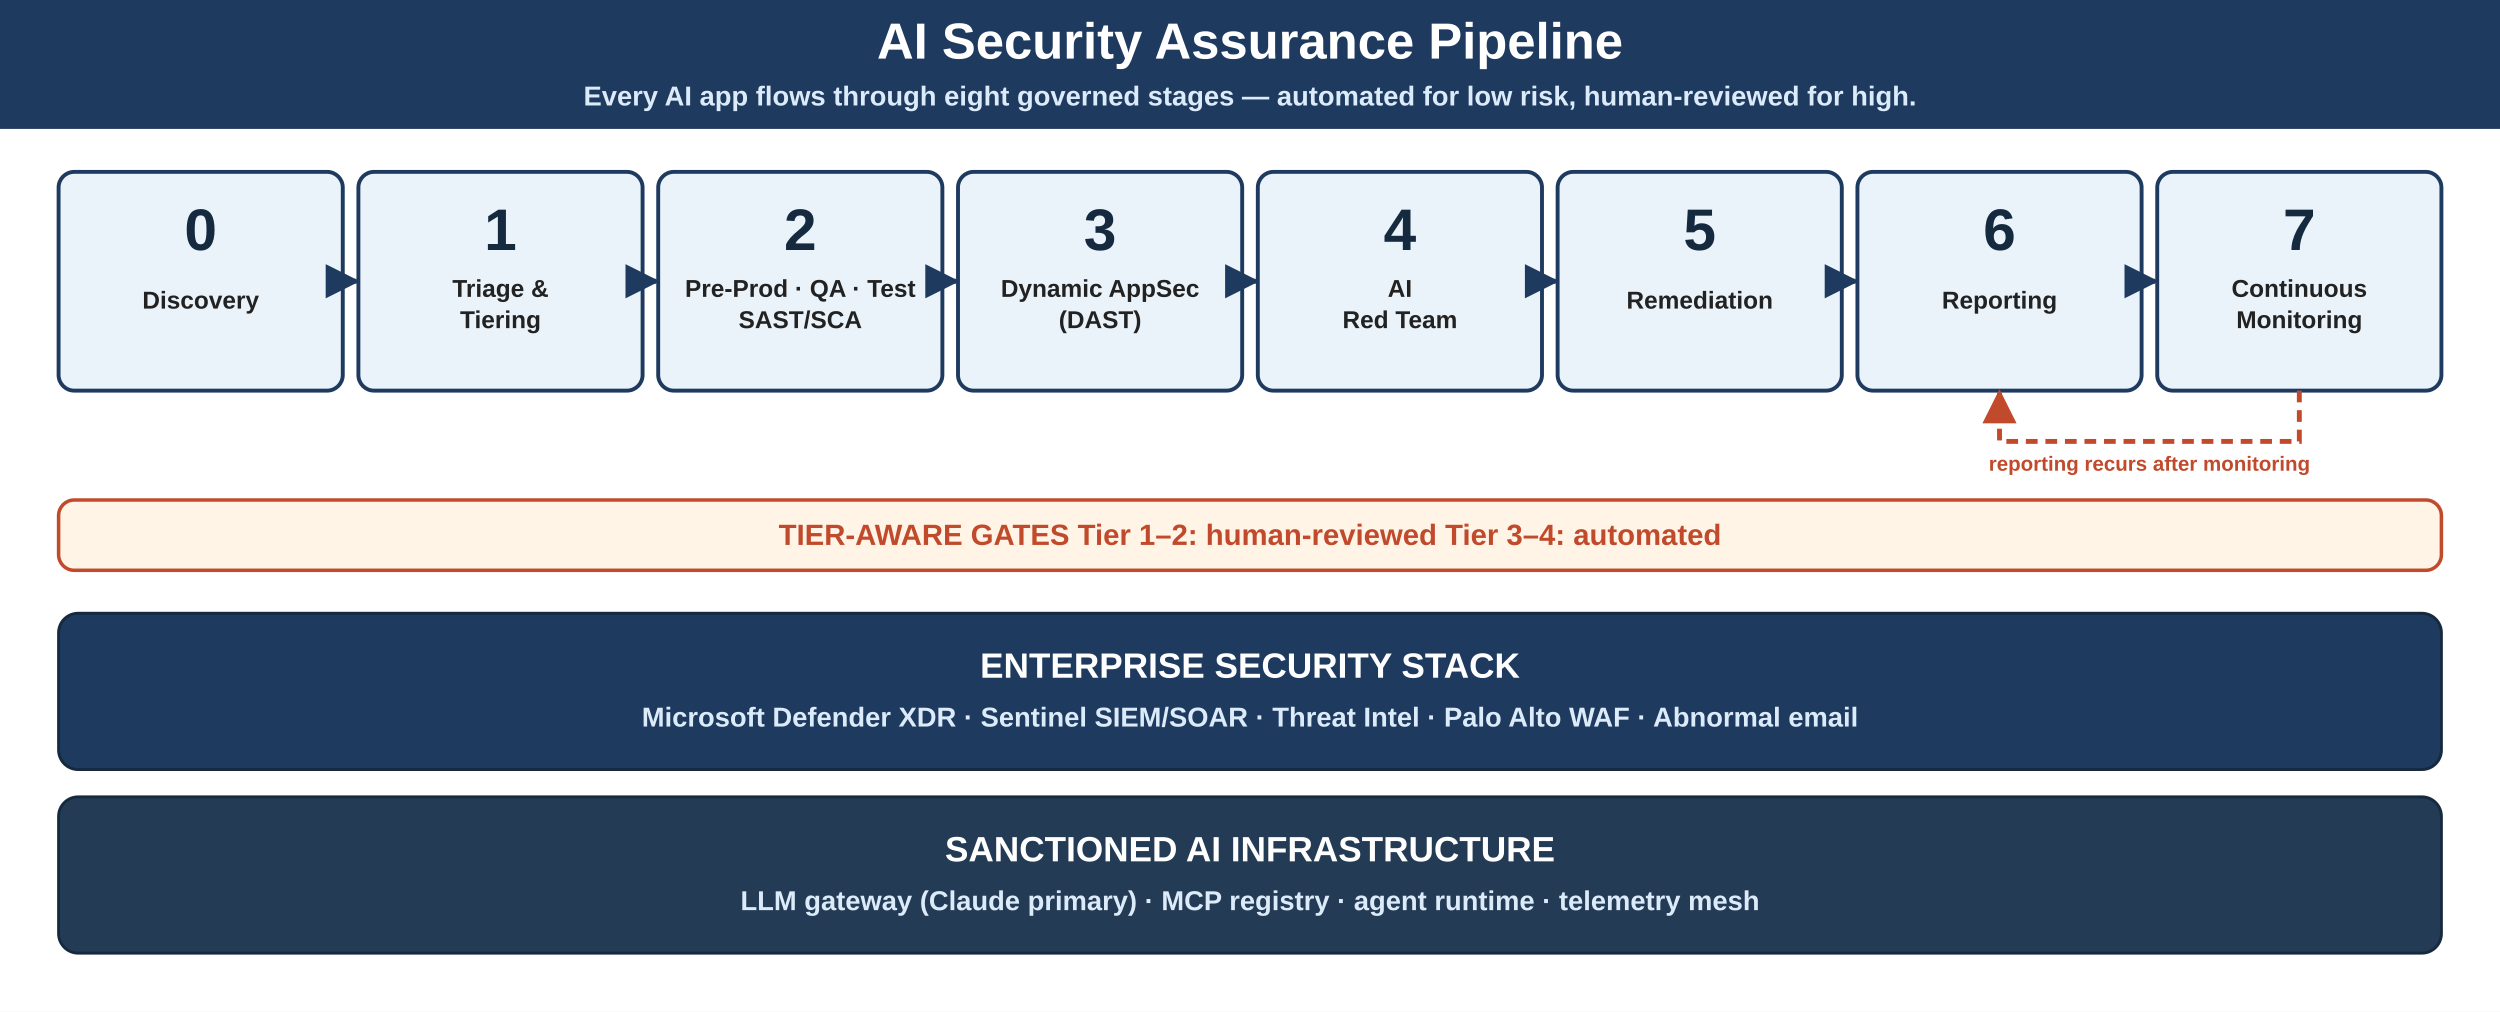
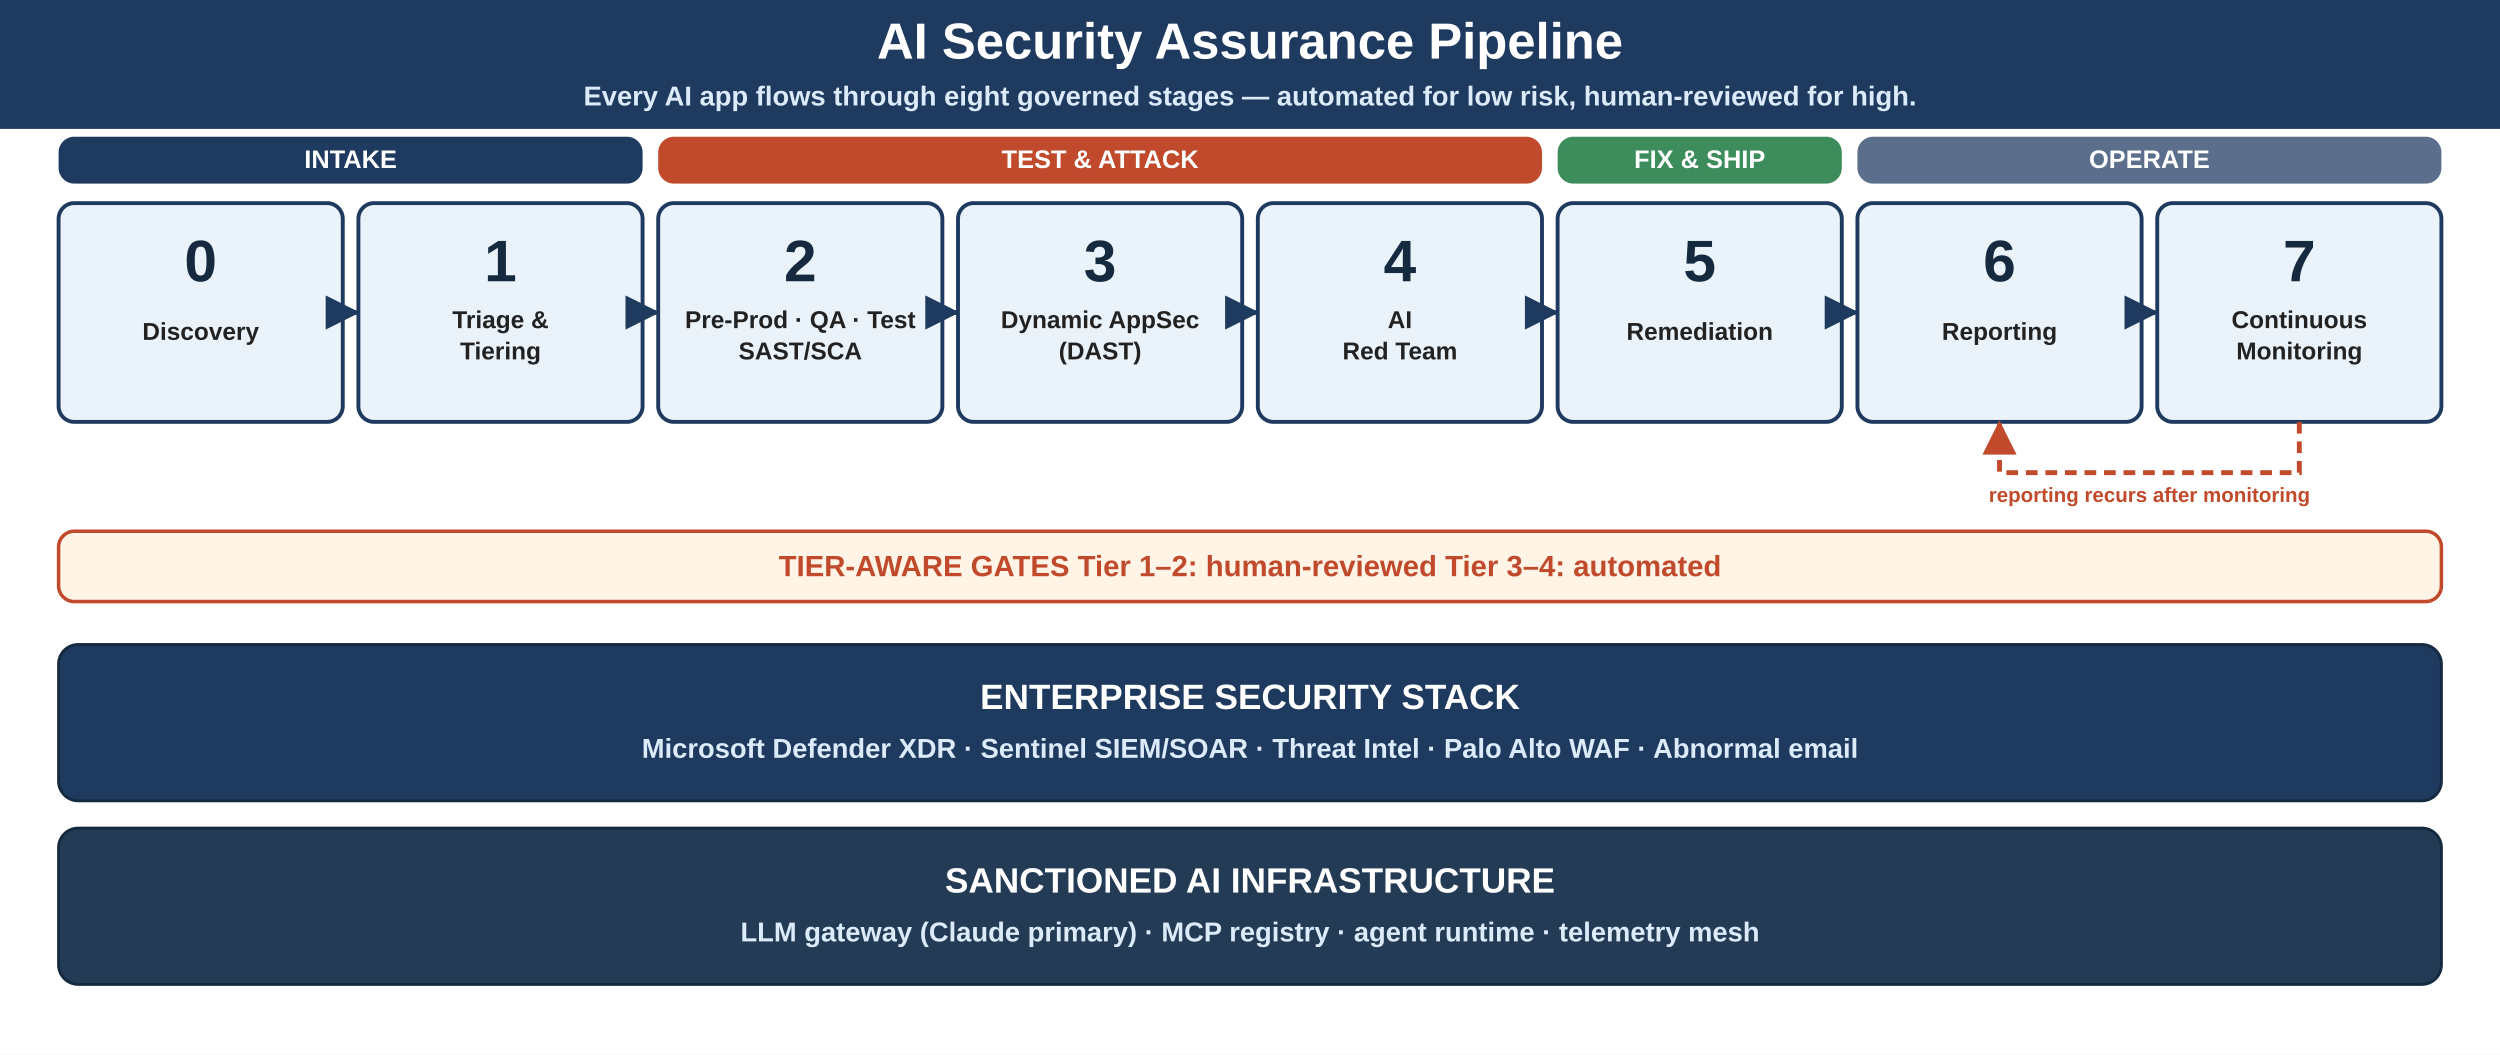
- <svg xmlns="http://www.w3.org/2000/svg" width="1280" height="518" viewBox="0 0 1280 518" font-family="Arial, Helvetica, sans-serif">
+ <svg xmlns="http://www.w3.org/2000/svg" width="1280" height="540" viewBox="0 0 1280 540" font-family="Arial, Helvetica, sans-serif">
  <defs>
    <marker id="arr" viewBox="0 0 10 10" refX="9" refY="5" markerWidth="7" markerHeight="7" orient="auto-start-reverse">
      <path d="M 0 0 L 10 5 L 0 10 z" fill="#1F3A5F" />
    </marker>
    <marker id="arrL" viewBox="0 0 10 10" refX="9" refY="5" markerWidth="7" markerHeight="7" orient="auto-start-reverse">
      <path d="M 0 0 L 10 5 L 0 10 z" fill="#8A95A8" />
    </marker>
    <marker id="arrA" viewBox="0 0 10 10" refX="9" refY="5" markerWidth="7" markerHeight="7" orient="auto-start-reverse">
      <path d="M 0 0 L 10 5 L 0 10 z" fill="#C04A2B" />
    </marker>
  </defs>
-   <rect x="0" y="0" width="1280" height="518" fill="#FFFFFF" stroke="#FFFFFF" stroke-width="0" rx="0" ry="0" />
+   <rect x="0" y="0" width="1280" height="540" fill="#FFFFFF" stroke="#FFFFFF" stroke-width="0" rx="0" ry="0" />
  <rect x="0" y="0" width="1280" height="66" fill="#1F3A5F" stroke="#1F3A5F" stroke-width="0" rx="0" ry="0" />
  <text x="640.0" y="30" font-size="26" fill="#FFFFFF" text-anchor="middle" font-weight="bold">AI Security Assurance Pipeline</text>
  <text x="640.0" y="54" font-size="14" fill="#DCEBFA" text-anchor="middle" font-weight="bold">Every AI app flows through eight governed stages — automated for low risk, human-reviewed for high.</text>
-   <rect x="30.0" y="88" width="145.5" height="112" fill="#EAF3FA" stroke="#1F3A5F" stroke-width="2" rx="8" ry="8" />
-   <text x="102.75" y="128" font-size="30" fill="#15293F" text-anchor="middle" font-weight="bold">0</text>
-   <text x="102.75" y="158" font-size="12.5" fill="#222222" text-anchor="middle" font-weight="bold">Discovery</text>
-   <line x1="176.5" y1="144.0" x2="182.5" y2="144.0" stroke="#1F3A5F" stroke-width="2.5" marker-end="url(#arr)" />
-   <rect x="183.5" y="88" width="145.5" height="112" fill="#EAF3FA" stroke="#1F3A5F" stroke-width="2" rx="8" ry="8" />
-   <text x="256.25" y="128" font-size="30" fill="#15293F" text-anchor="middle" font-weight="bold">1</text>
-   <text x="256.25" y="152" font-size="12.5" fill="#222222" text-anchor="middle" font-weight="bold">Triage &amp;</text>
-   <text x="256.25" y="168" font-size="12.5" fill="#222222" text-anchor="middle" font-weight="bold">Tiering</text>
-   <line x1="330.0" y1="144.0" x2="336.0" y2="144.0" stroke="#1F3A5F" stroke-width="2.5" marker-end="url(#arr)" />
-   <rect x="337.0" y="88" width="145.5" height="112" fill="#EAF3FA" stroke="#1F3A5F" stroke-width="2" rx="8" ry="8" />
-   <text x="409.75" y="128" font-size="30" fill="#15293F" text-anchor="middle" font-weight="bold">2</text>
-   <text x="409.75" y="152" font-size="12.5" fill="#222222" text-anchor="middle" font-weight="bold">Pre-Prod · QA · Test</text>
-   <text x="409.75" y="168" font-size="12.5" fill="#222222" text-anchor="middle" font-weight="bold">SAST/SCA</text>
-   <line x1="483.5" y1="144.0" x2="489.5" y2="144.0" stroke="#1F3A5F" stroke-width="2.5" marker-end="url(#arr)" />
-   <rect x="490.5" y="88" width="145.5" height="112" fill="#EAF3FA" stroke="#1F3A5F" stroke-width="2" rx="8" ry="8" />
-   <text x="563.25" y="128" font-size="30" fill="#15293F" text-anchor="middle" font-weight="bold">3</text>
-   <text x="563.25" y="152" font-size="12.5" fill="#222222" text-anchor="middle" font-weight="bold">Dynamic AppSec</text>
-   <text x="563.25" y="168" font-size="12.5" fill="#222222" text-anchor="middle" font-weight="bold">(DAST)</text>
-   <line x1="637.0" y1="144.0" x2="643.0" y2="144.0" stroke="#1F3A5F" stroke-width="2.5" marker-end="url(#arr)" />
-   <rect x="644.0" y="88" width="145.5" height="112" fill="#EAF3FA" stroke="#1F3A5F" stroke-width="2" rx="8" ry="8" />
-   <text x="716.75" y="128" font-size="30" fill="#15293F" text-anchor="middle" font-weight="bold">4</text>
-   <text x="716.75" y="152" font-size="12.5" fill="#222222" text-anchor="middle" font-weight="bold">AI</text>
-   <text x="716.75" y="168" font-size="12.5" fill="#222222" text-anchor="middle" font-weight="bold">Red Team</text>
-   <line x1="790.5" y1="144.0" x2="796.5" y2="144.0" stroke="#1F3A5F" stroke-width="2.5" marker-end="url(#arr)" />
-   <rect x="797.5" y="88" width="145.5" height="112" fill="#EAF3FA" stroke="#1F3A5F" stroke-width="2" rx="8" ry="8" />
-   <text x="870.25" y="128" font-size="30" fill="#15293F" text-anchor="middle" font-weight="bold">5</text>
-   <text x="870.25" y="158" font-size="12.5" fill="#222222" text-anchor="middle" font-weight="bold">Remediation</text>
-   <line x1="944.0" y1="144.0" x2="950.0" y2="144.0" stroke="#1F3A5F" stroke-width="2.5" marker-end="url(#arr)" />
-   <rect x="951.0" y="88" width="145.5" height="112" fill="#EAF3FA" stroke="#1F3A5F" stroke-width="2" rx="8" ry="8" />
-   <text x="1023.75" y="128" font-size="30" fill="#15293F" text-anchor="middle" font-weight="bold">6</text>
-   <text x="1023.75" y="158" font-size="12.5" fill="#222222" text-anchor="middle" font-weight="bold">Reporting</text>
-   <line x1="1097.5" y1="144.0" x2="1103.5" y2="144.0" stroke="#1F3A5F" stroke-width="2.5" marker-end="url(#arr)" />
-   <rect x="1104.5" y="88" width="145.5" height="112" fill="#EAF3FA" stroke="#1F3A5F" stroke-width="2" rx="8" ry="8" />
-   <text x="1177.25" y="128" font-size="30" fill="#15293F" text-anchor="middle" font-weight="bold">7</text>
-   <text x="1177.25" y="152" font-size="12.5" fill="#222222" text-anchor="middle" font-weight="bold">Continuous</text>
-   <text x="1177.25" y="168" font-size="12.5" fill="#222222" text-anchor="middle" font-weight="bold">Monitoring</text>
-   <path d="M 1177.25 200 L 1177.25 226 L 1023.75 226 L 1023.75 201" fill="none" stroke="#C04A2B" stroke-width="2.5" stroke-dasharray="6 4" marker-end="url(#arrA)" />
-   <text x="1100.5" y="241" font-size="10.5" fill="#C04A2B" text-anchor="middle" font-weight="bold">reporting recurs after monitoring</text>
-   <rect x="30" y="256" width="1220" height="36" fill="#FFF4E5" stroke="#C04A2B" stroke-width="1.8" rx="8" ry="8" />
-   <text x="640.0" y="279" font-size="15" fill="#C04A2B" text-anchor="middle" font-weight="bold">TIER-AWARE GATES        Tier 1–2: human-reviewed        Tier 3–4: automated</text>
-   <rect x="30" y="314" width="1220" height="80" fill="#1F3A5F" stroke="#15293F" stroke-width="1.5" rx="10" ry="10" />
-   <text x="640.0" y="347" font-size="18" fill="#FFFFFF" text-anchor="middle" font-weight="bold">ENTERPRISE SECURITY STACK</text>
-   <text x="640.0" y="372" font-size="14" fill="#DCEBFA" text-anchor="middle" font-weight="bold">Microsoft Defender XDR  ·  Sentinel SIEM/SOAR  ·  Threat Intel  ·  Palo Alto WAF  ·  Abnormal email</text>
-   <rect x="30" y="408" width="1220" height="80" fill="#243B55" stroke="#15293F" stroke-width="1.5" rx="10" ry="10" />
-   <text x="640.0" y="441" font-size="18" fill="#FFFFFF" text-anchor="middle" font-weight="bold">SANCTIONED AI INFRASTRUCTURE</text>
-   <text x="640.0" y="466" font-size="14" fill="#DCEBFA" text-anchor="middle" font-weight="bold">LLM gateway (Claude primary)  ·  MCP registry  ·  agent runtime  ·  telemetry mesh</text>
+   <rect x="30.0" y="70" width="299.0" height="24" fill="#1F3A5F" stroke="#1F3A5F" stroke-width="0" rx="8" ry="8" />
+   <text x="179.5" y="86" font-size="13" fill="#FFFFFF" text-anchor="middle" font-weight="bold">INTAKE</text>
+   <rect x="337.0" y="70" width="452.5" height="24" fill="#C04A2B" stroke="#C04A2B" stroke-width="0" rx="8" ry="8" />
+   <text x="563.25" y="86" font-size="13" fill="#FFFFFF" text-anchor="middle" font-weight="bold">TEST &amp; ATTACK</text>
+   <rect x="797.5" y="70" width="145.5" height="24" fill="#3D8C5C" stroke="#3D8C5C" stroke-width="0" rx="8" ry="8" />
+   <text x="870.25" y="86" font-size="13" fill="#FFFFFF" text-anchor="middle" font-weight="bold">FIX &amp; SHIP</text>
+   <rect x="951.0" y="70" width="299.0" height="24" fill="#5B6E8C" stroke="#5B6E8C" stroke-width="0" rx="8" ry="8" />
+   <text x="1100.5" y="86" font-size="13" fill="#FFFFFF" text-anchor="middle" font-weight="bold">OPERATE</text>
+   <rect x="30.0" y="104" width="145.5" height="112" fill="#EAF3FA" stroke="#1F3A5F" stroke-width="2" rx="8" ry="8" />
+   <text x="102.75" y="144" font-size="30" fill="#15293F" text-anchor="middle" font-weight="bold">0</text>
+   <text x="102.75" y="174" font-size="12.5" fill="#222222" text-anchor="middle" font-weight="bold">Discovery</text>
+   <line x1="176.5" y1="160.0" x2="182.5" y2="160.0" stroke="#1F3A5F" stroke-width="2.5" marker-end="url(#arr)" />
+   <rect x="183.5" y="104" width="145.5" height="112" fill="#EAF3FA" stroke="#1F3A5F" stroke-width="2" rx="8" ry="8" />
+   <text x="256.25" y="144" font-size="30" fill="#15293F" text-anchor="middle" font-weight="bold">1</text>
+   <text x="256.25" y="168" font-size="12.5" fill="#222222" text-anchor="middle" font-weight="bold">Triage &amp;</text>
+   <text x="256.25" y="184" font-size="12.5" fill="#222222" text-anchor="middle" font-weight="bold">Tiering</text>
+   <line x1="330.0" y1="160.0" x2="336.0" y2="160.0" stroke="#1F3A5F" stroke-width="2.5" marker-end="url(#arr)" />
+   <rect x="337.0" y="104" width="145.5" height="112" fill="#EAF3FA" stroke="#1F3A5F" stroke-width="2" rx="8" ry="8" />
+   <text x="409.75" y="144" font-size="30" fill="#15293F" text-anchor="middle" font-weight="bold">2</text>
+   <text x="409.75" y="168" font-size="12.5" fill="#222222" text-anchor="middle" font-weight="bold">Pre-Prod · QA · Test</text>
+   <text x="409.75" y="184" font-size="12.5" fill="#222222" text-anchor="middle" font-weight="bold">SAST/SCA</text>
+   <line x1="483.5" y1="160.0" x2="489.5" y2="160.0" stroke="#1F3A5F" stroke-width="2.5" marker-end="url(#arr)" />
+   <rect x="490.5" y="104" width="145.5" height="112" fill="#EAF3FA" stroke="#1F3A5F" stroke-width="2" rx="8" ry="8" />
+   <text x="563.25" y="144" font-size="30" fill="#15293F" text-anchor="middle" font-weight="bold">3</text>
+   <text x="563.25" y="168" font-size="12.5" fill="#222222" text-anchor="middle" font-weight="bold">Dynamic AppSec</text>
+   <text x="563.25" y="184" font-size="12.5" fill="#222222" text-anchor="middle" font-weight="bold">(DAST)</text>
+   <line x1="637.0" y1="160.0" x2="643.0" y2="160.0" stroke="#1F3A5F" stroke-width="2.5" marker-end="url(#arr)" />
+   <rect x="644.0" y="104" width="145.5" height="112" fill="#EAF3FA" stroke="#1F3A5F" stroke-width="2" rx="8" ry="8" />
+   <text x="716.75" y="144" font-size="30" fill="#15293F" text-anchor="middle" font-weight="bold">4</text>
+   <text x="716.75" y="168" font-size="12.5" fill="#222222" text-anchor="middle" font-weight="bold">AI</text>
+   <text x="716.75" y="184" font-size="12.5" fill="#222222" text-anchor="middle" font-weight="bold">Red Team</text>
+   <line x1="790.5" y1="160.0" x2="796.5" y2="160.0" stroke="#1F3A5F" stroke-width="2.5" marker-end="url(#arr)" />
+   <rect x="797.5" y="104" width="145.5" height="112" fill="#EAF3FA" stroke="#1F3A5F" stroke-width="2" rx="8" ry="8" />
+   <text x="870.25" y="144" font-size="30" fill="#15293F" text-anchor="middle" font-weight="bold">5</text>
+   <text x="870.25" y="174" font-size="12.5" fill="#222222" text-anchor="middle" font-weight="bold">Remediation</text>
+   <line x1="944.0" y1="160.0" x2="950.0" y2="160.0" stroke="#1F3A5F" stroke-width="2.5" marker-end="url(#arr)" />
+   <rect x="951.0" y="104" width="145.5" height="112" fill="#EAF3FA" stroke="#1F3A5F" stroke-width="2" rx="8" ry="8" />
+   <text x="1023.75" y="144" font-size="30" fill="#15293F" text-anchor="middle" font-weight="bold">6</text>
+   <text x="1023.75" y="174" font-size="12.5" fill="#222222" text-anchor="middle" font-weight="bold">Reporting</text>
+   <line x1="1097.5" y1="160.0" x2="1103.5" y2="160.0" stroke="#1F3A5F" stroke-width="2.5" marker-end="url(#arr)" />
+   <rect x="1104.5" y="104" width="145.5" height="112" fill="#EAF3FA" stroke="#1F3A5F" stroke-width="2" rx="8" ry="8" />
+   <text x="1177.25" y="144" font-size="30" fill="#15293F" text-anchor="middle" font-weight="bold">7</text>
+   <text x="1177.25" y="168" font-size="12.5" fill="#222222" text-anchor="middle" font-weight="bold">Continuous</text>
+   <text x="1177.25" y="184" font-size="12.5" fill="#222222" text-anchor="middle" font-weight="bold">Monitoring</text>
+   <path d="M 1177.25 216 L 1177.25 242 L 1023.75 242 L 1023.75 217" fill="none" stroke="#C04A2B" stroke-width="2.5" stroke-dasharray="6 4" marker-end="url(#arrA)" />
+   <text x="1100.5" y="257" font-size="10.5" fill="#C04A2B" text-anchor="middle" font-weight="bold">reporting recurs after monitoring</text>
+   <rect x="30" y="272" width="1220" height="36" fill="#FFF4E5" stroke="#C04A2B" stroke-width="1.8" rx="8" ry="8" />
+   <text x="640.0" y="295" font-size="15" fill="#C04A2B" text-anchor="middle" font-weight="bold">TIER-AWARE GATES        Tier 1–2: human-reviewed        Tier 3–4: automated</text>
+   <rect x="30" y="330" width="1220" height="80" fill="#1F3A5F" stroke="#15293F" stroke-width="1.5" rx="10" ry="10" />
+   <text x="640.0" y="363" font-size="18" fill="#FFFFFF" text-anchor="middle" font-weight="bold">ENTERPRISE SECURITY STACK</text>
+   <text x="640.0" y="388" font-size="14" fill="#DCEBFA" text-anchor="middle" font-weight="bold">Microsoft Defender XDR  ·  Sentinel SIEM/SOAR  ·  Threat Intel  ·  Palo Alto WAF  ·  Abnormal email</text>
+   <rect x="30" y="424" width="1220" height="80" fill="#243B55" stroke="#15293F" stroke-width="1.5" rx="10" ry="10" />
+   <text x="640.0" y="457" font-size="18" fill="#FFFFFF" text-anchor="middle" font-weight="bold">SANCTIONED AI INFRASTRUCTURE</text>
+   <text x="640.0" y="482" font-size="14" fill="#DCEBFA" text-anchor="middle" font-weight="bold">LLM gateway (Claude primary)  ·  MCP registry  ·  agent runtime  ·  telemetry mesh</text>
</svg>
